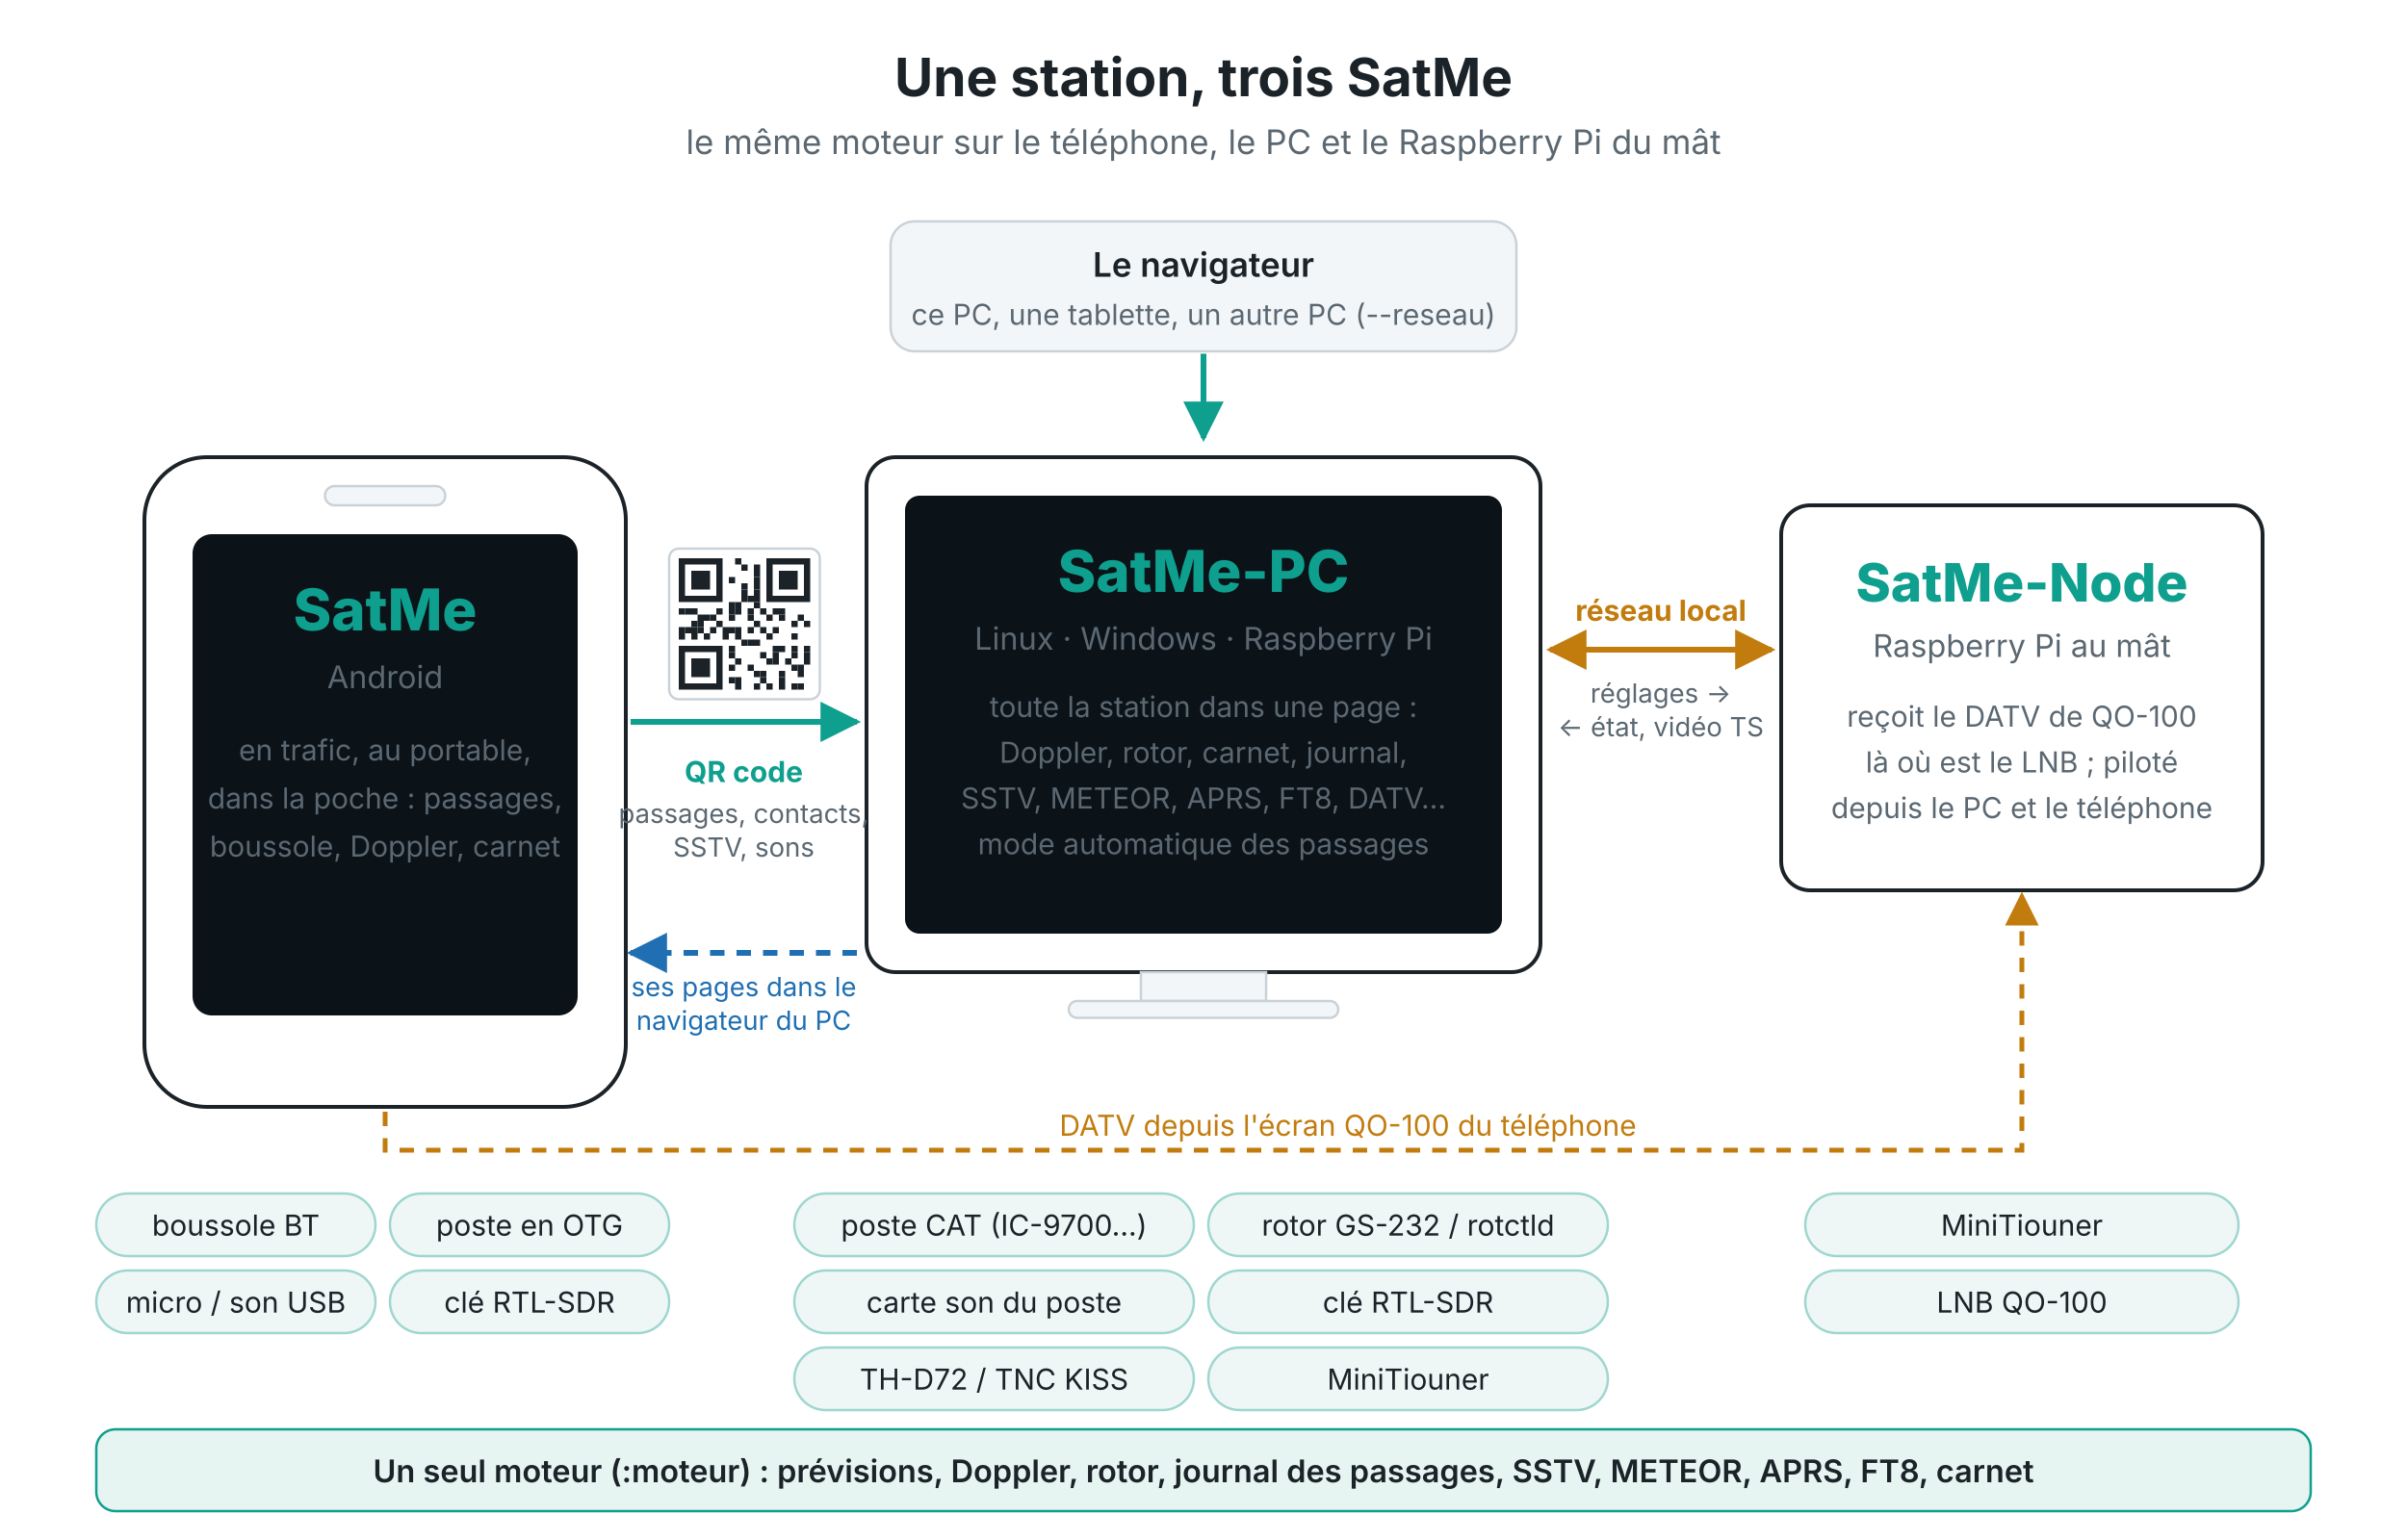
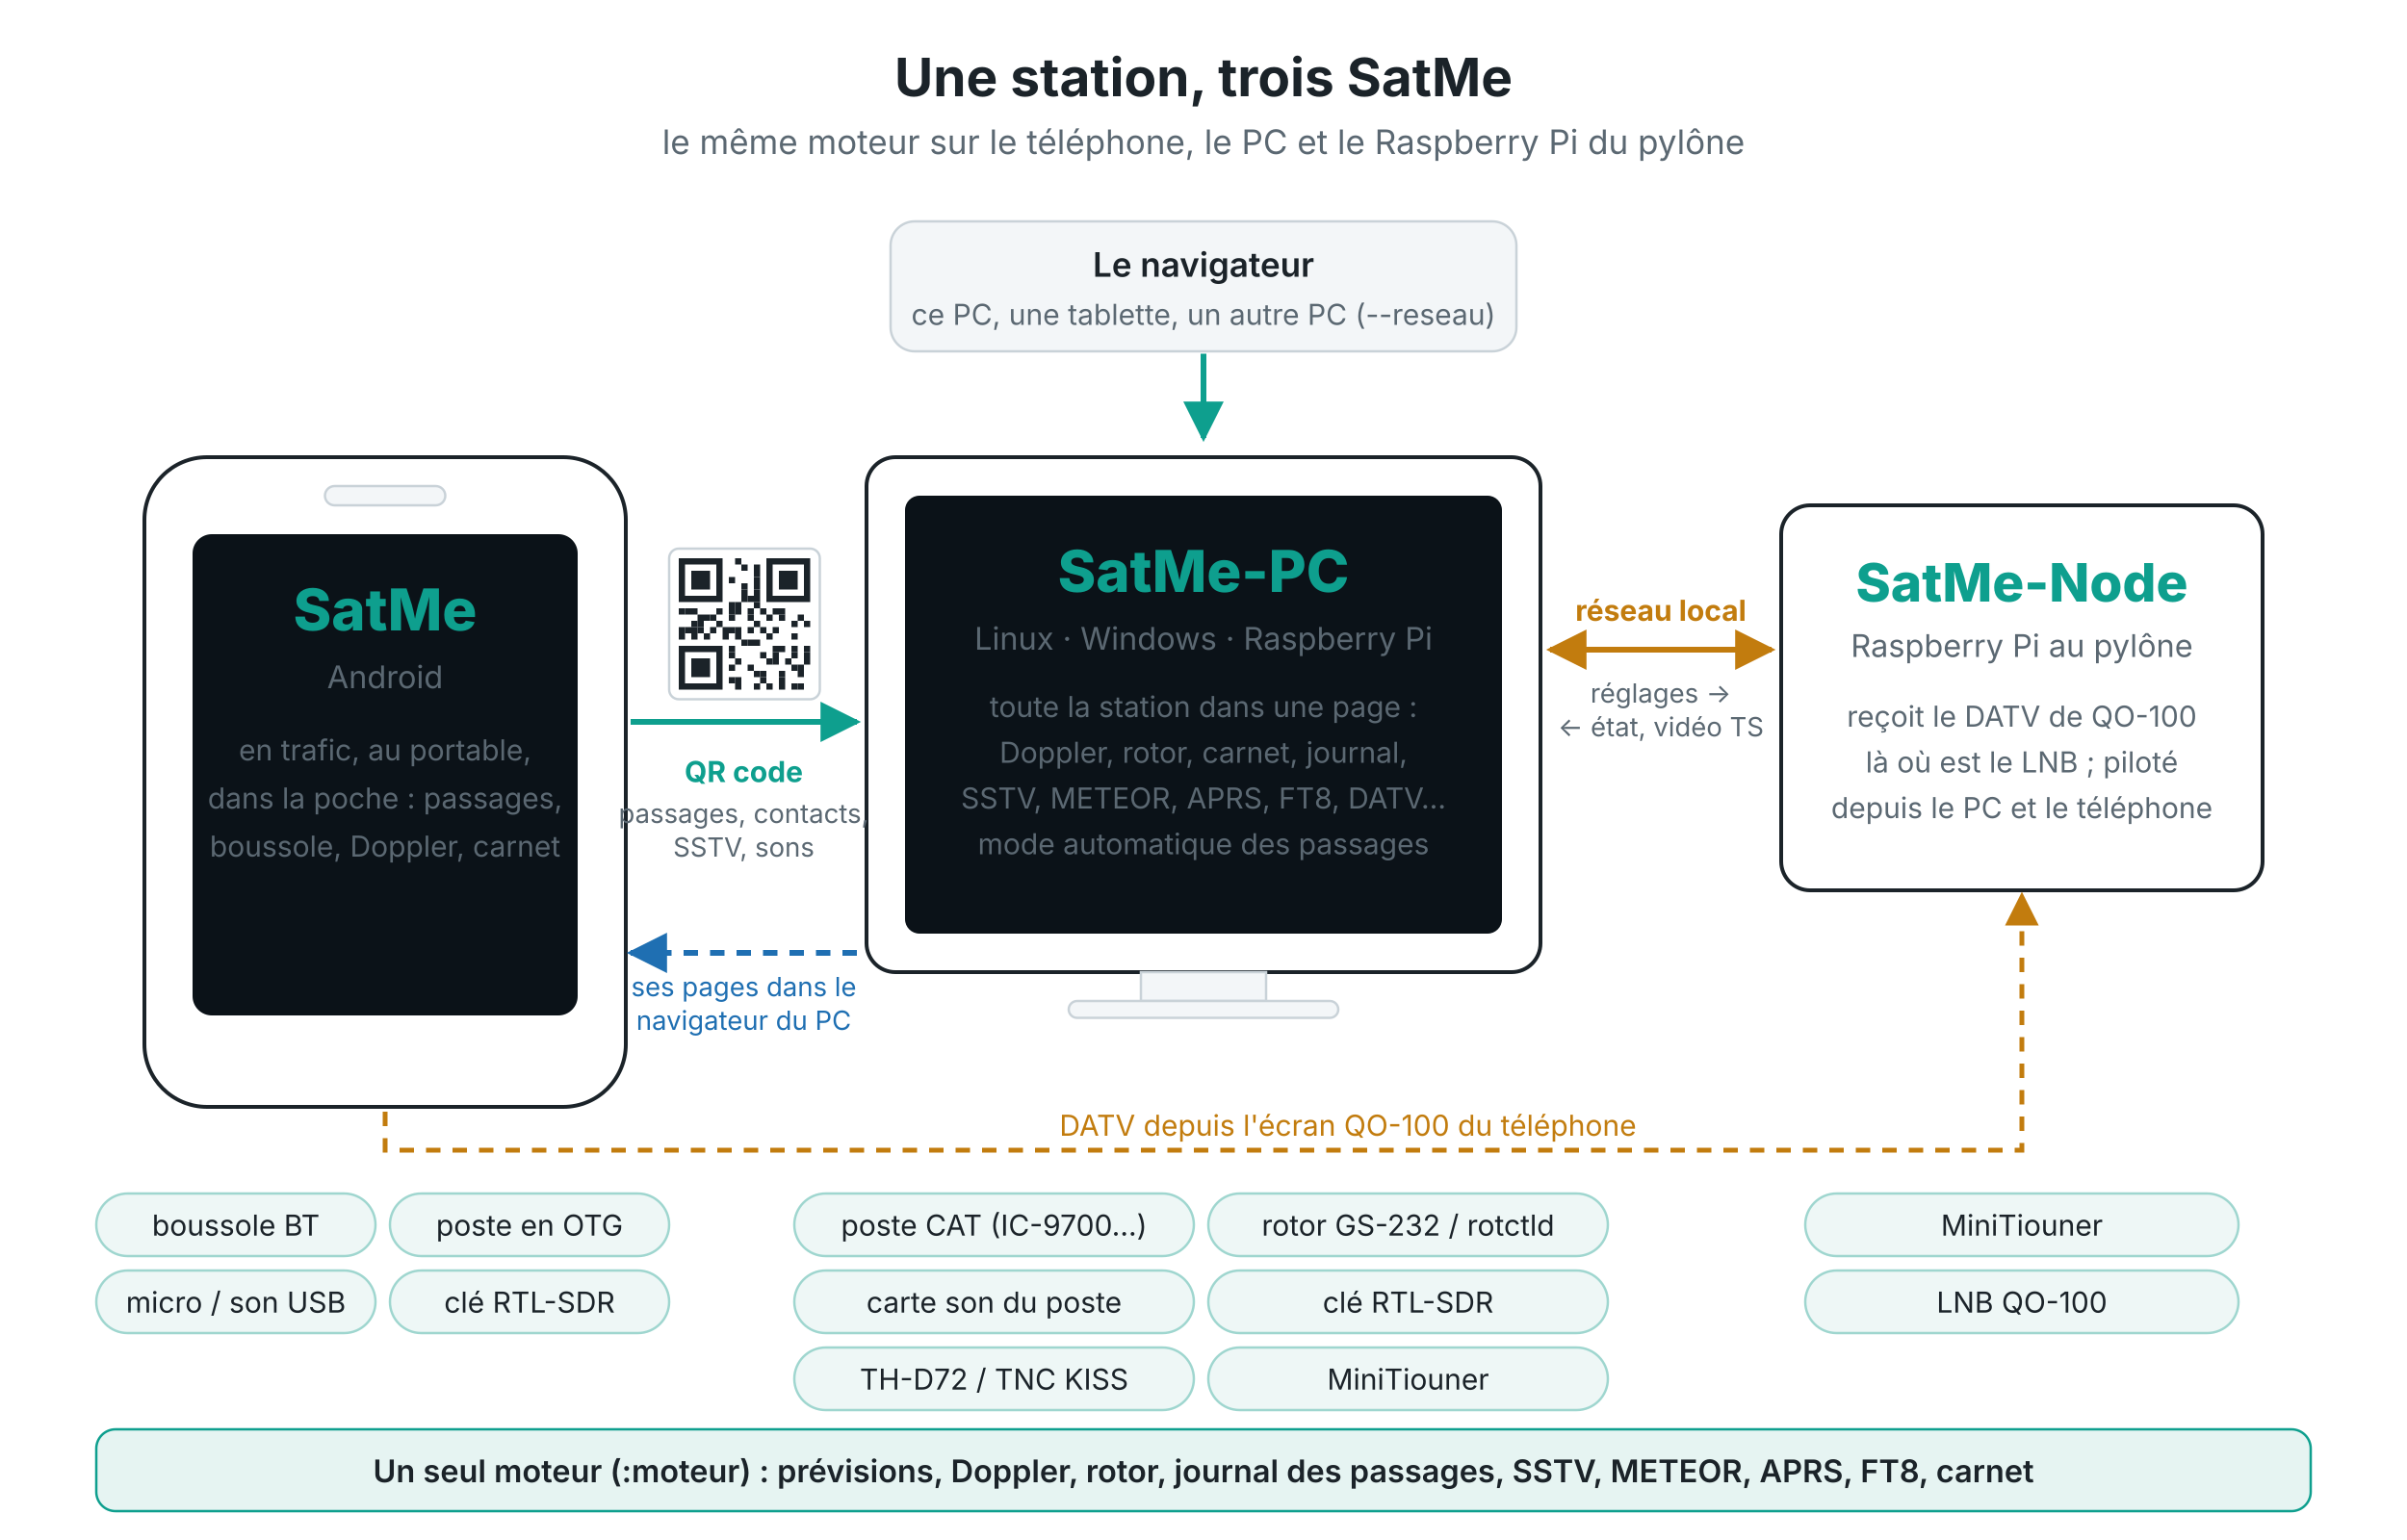
- <svg xmlns="http://www.w3.org/2000/svg" viewBox="0 0 1000 640" width="1000" height="640" role="img" aria-label="Les trois SatMe : SatMe sur le téléphone Android, SatMe-PC sur un PC Linux, Windows ou un Raspberry Pi, et SatMe-Node sur un Raspberry Pi au pied du mât. Le téléphone rejoint le PC en scannant un QR code : ses passages, contacts, images SSTV et sons arrivent sur le PC. Le PC pilote le node par le réseau. Les trois partagent le même moteur.">
+ <svg xmlns="http://www.w3.org/2000/svg" viewBox="0 0 1000 640" width="1000" height="640" role="img" aria-label="Les trois SatMe : SatMe sur le téléphone Android, SatMe-PC sur un PC Linux, Windows ou un Raspberry Pi, et SatMe-Node sur un Raspberry Pi au pied du pylône. Le téléphone rejoint le PC en scannant un QR code : ses passages, contacts, images SSTV et sons arrivent sur le PC. Le PC pilote le node par le réseau. Les trois partagent le même moteur.">
  <style>
  text{font-family:Inter,Segoe UI,Helvetica,Arial,sans-serif}
  .bg{fill:#ffffff} .box{fill:#ffffff;stroke:#1b2329;stroke-width:1.6} .soft{fill:#f3f6f8;stroke:#c9d2d8}
  .t{fill:#1b2329;font-family:Inter,Segoe UI,Helvetica,Arial,sans-serif} .m{fill:#5b6872;font-family:Inter,Segoe UI,Helvetica,Arial,sans-serif}
  .acc{fill:#0e9f8e} .accs{stroke:#0e9f8e} .amb{fill:#c27c0e} .ambs{stroke:#c27c0e} .blu{fill:#1f6fb2} .blus{stroke:#1f6fb2}
  .chip{fill:#eef7f6;stroke:#9fd6cf} .ribbon{fill:#e6f4f2;stroke:#0e9f8e} .qr{fill:#1b2329} .scr{fill:#0b1218}
  @media (prefers-color-scheme: dark){
    .bg{fill:#0d1117} .box{fill:#161b22;stroke:#e3e9ed} .soft{fill:#1c232c;stroke:#3d4a55}
    .t{fill:#e3e9ed} .m{fill:#97a4ad}
    .acc{fill:#3ddcc4} .accs{stroke:#3ddcc4} .amb{fill:#f2b84b} .ambs{stroke:#f2b84b} .blu{fill:#5aa7e8} .blus{stroke:#5aa7e8}
    .chip{fill:#13282a;stroke:#2f6f68} .ribbon{fill:#10221f;stroke:#3ddcc4} .qr{fill:#e3e9ed} .scr{fill:#0b1218}
  }
</style>
  <defs>
    <marker id="ma" viewBox="0 0 10 10" refX="9" refY="5" markerWidth="7" markerHeight="7" orient="auto-start-reverse">
      <path d="M0,0 L10,5 L0,10 z" class="acc" />
    </marker>
    <marker id="mas" viewBox="0 0 10 10" refX="9" refY="5" markerWidth="7" markerHeight="7" orient="auto-start-reverse">
      <path d="M0,0 L10,5 L0,10 z" class="acc" />
    </marker>
    <marker id="mb" viewBox="0 0 10 10" refX="9" refY="5" markerWidth="7" markerHeight="7" orient="auto-start-reverse">
      <path d="M0,0 L10,5 L0,10 z" class="blu" />
    </marker>
    <marker id="mbs" viewBox="0 0 10 10" refX="9" refY="5" markerWidth="7" markerHeight="7" orient="auto-start-reverse">
      <path d="M0,0 L10,5 L0,10 z" class="blu" />
    </marker>
    <marker id="mc" viewBox="0 0 10 10" refX="9" refY="5" markerWidth="7" markerHeight="7" orient="auto-start-reverse">
      <path d="M0,0 L10,5 L0,10 z" class="amb" />
    </marker>
    <marker id="mcs" viewBox="0 0 10 10" refX="9" refY="5" markerWidth="7" markerHeight="7" orient="auto-start-reverse">
      <path d="M0,0 L10,5 L0,10 z" class="amb" />
    </marker>
  </defs>
  <rect width="1000" height="640" class="bg" />
  <text x="500.0" y="40" class="t" font-size="22" text-anchor="middle" font-weight="700">Une station, trois SatMe</text>
-   <text x="500.0" y="64" class="m" font-size="14" text-anchor="middle" font-weight="400">le même moteur sur le téléphone, le PC et le Raspberry Pi du mât</text>
+   <text x="500.0" y="64" class="m" font-size="14" text-anchor="middle" font-weight="400">le même moteur sur le téléphone, le PC et le Raspberry Pi du pylône</text>
  <rect x="370" y="92" width="260" height="54" rx="10" class="soft" />
  <text x="500" y="115" class="t" font-size="14" text-anchor="middle" font-weight="600">Le navigateur</text>
  <text x="500" y="135" class="m" font-size="12" text-anchor="middle" font-weight="400">ce PC, une tablette, un autre PC (--reseau)</text>
  <line x1="500" y1="147" x2="500" y2="182" class="accs" stroke-width="2.4" marker-end="url(#ma)" />
  <rect x="60" y="190" width="200" height="270" rx="26" class="box" />
  <rect x="80" y="222" width="160" height="200" rx="8" class="scr" />
  <rect x="135" y="202" width="50" height="8" rx="4" class="soft" />
  <text x="160" y="262" class="acc" font-size="24" text-anchor="middle" font-weight="800">SatMe</text>
  <text x="160" y="286" class="m" font-size="13" text-anchor="middle" font-weight="400">Android</text>
  <text x="160" y="316" class="m" font-size="12" text-anchor="middle" font-weight="400">en trafic, au portable,</text>
  <text x="160" y="336" class="m" font-size="12" text-anchor="middle" font-weight="400">dans la poche : passages,</text>
  <text x="160" y="356" class="m" font-size="12" text-anchor="middle" font-weight="400">boussole, Doppler, carnet</text>
  <rect x="360" y="190" width="280" height="214" rx="12" class="box" />
  <rect x="376" y="206" width="248" height="182" rx="6" class="scr" />
  <rect x="474" y="404" width="52" height="12" class="soft" />
  <rect x="444" y="416" width="112" height="7" rx="3.5" class="soft" />
  <text x="500" y="246" class="acc" font-size="24" text-anchor="middle" font-weight="800">SatMe-PC</text>
  <text x="500" y="270" class="m" font-size="13" text-anchor="middle" font-weight="400">Linux · Windows · Raspberry Pi</text>
  <text x="500" y="298" class="m" font-size="12" text-anchor="middle" font-weight="400">toute la station dans une page :</text>
  <text x="500" y="317" class="m" font-size="12" text-anchor="middle" font-weight="400">Doppler, rotor, carnet, journal,</text>
  <text x="500" y="336" class="m" font-size="12" text-anchor="middle" font-weight="400">SSTV, METEOR, APRS, FT8, DATV…</text>
  <text x="500" y="355" class="m" font-size="12" text-anchor="middle" font-weight="400">mode automatique des passages</text>
  <rect x="740" y="210" width="200" height="160" rx="12" class="box" />
  <text x="840" y="250" class="acc" font-size="22" text-anchor="middle" font-weight="800">SatMe-Node</text>
-   <text x="840" y="273" class="m" font-size="13" text-anchor="middle" font-weight="400">Raspberry Pi au mât</text>
+   <text x="840" y="273" class="m" font-size="13" text-anchor="middle" font-weight="400">Raspberry Pi au pylône</text>
  <text x="840" y="302" class="m" font-size="12" text-anchor="middle" font-weight="400">reçoit le DATV de QO-100</text>
  <text x="840" y="321" class="m" font-size="12" text-anchor="middle" font-weight="400">là où est le LNB ; piloté</text>
  <text x="840" y="340" class="m" font-size="12" text-anchor="middle" font-weight="400">depuis le PC et le téléphone</text>
  <line x1="262" y1="300" x2="356" y2="300" class="accs" stroke-width="2.4" marker-end="url(#ma)" />
  <rect x="278" y="228" width="62.6" height="62.6" rx="4" fill="#ffffff" stroke="#c9d2d8" />
  <rect x="282.0" y="232.0" width="18.2" height="18.2" class="qr" />
  <rect x="284.6" y="234.6" width="13.0" height="13.0" fill="#ffffff" />
  <rect x="287.2" y="237.2" width="7.8" height="7.8" class="qr" />
  <rect x="318.4" y="232.0" width="18.2" height="18.2" class="qr" />
  <rect x="321.0" y="234.6" width="13.0" height="13.0" fill="#ffffff" />
  <rect x="323.6" y="237.2" width="7.8" height="7.8" class="qr" />
  <rect x="282.0" y="268.4" width="18.2" height="18.2" class="qr" />
  <rect x="284.6" y="271.0" width="13.0" height="13.0" fill="#ffffff" />
  <rect x="287.2" y="273.6" width="7.8" height="7.8" class="qr" />
  <rect x="282.0" y="252.8" width="2.6" height="2.6" class="qr" />
  <rect x="282.0" y="260.6" width="2.6" height="2.6" class="qr" />
  <rect x="282.0" y="263.2" width="2.6" height="2.6" class="qr" />
  <rect x="284.6" y="252.8" width="2.6" height="2.6" class="qr" />
  <rect x="284.6" y="260.6" width="2.6" height="2.6" class="qr" />
  <rect x="287.2" y="252.8" width="2.6" height="2.6" class="qr" />
  <rect x="287.2" y="258.0" width="2.6" height="2.6" class="qr" />
  <rect x="287.2" y="260.6" width="2.6" height="2.6" class="qr" />
  <rect x="287.2" y="263.2" width="2.6" height="2.6" class="qr" />
  <rect x="289.8" y="255.4" width="2.6" height="2.6" class="qr" />
  <rect x="289.8" y="258.0" width="2.6" height="2.6" class="qr" />
  <rect x="289.8" y="260.6" width="2.6" height="2.6" class="qr" />
  <rect x="292.4" y="255.4" width="2.6" height="2.6" class="qr" />
  <rect x="292.4" y="263.2" width="2.6" height="2.6" class="qr" />
  <rect x="295.0" y="255.4" width="2.6" height="2.6" class="qr" />
  <rect x="295.0" y="260.6" width="2.6" height="2.6" class="qr" />
  <rect x="297.6" y="252.8" width="2.6" height="2.6" class="qr" />
  <rect x="297.6" y="258.0" width="2.6" height="2.6" class="qr" />
  <rect x="300.2" y="260.6" width="2.6" height="2.6" class="qr" />
  <rect x="300.2" y="263.2" width="2.6" height="2.6" class="qr" />
  <rect x="302.8" y="239.8" width="2.6" height="2.6" class="qr" />
  <rect x="302.8" y="250.2" width="2.6" height="2.6" class="qr" />
  <rect x="302.8" y="252.8" width="2.6" height="2.6" class="qr" />
  <rect x="302.8" y="255.4" width="2.6" height="2.6" class="qr" />
  <rect x="302.8" y="260.6" width="2.6" height="2.6" class="qr" />
  <rect x="302.8" y="268.4" width="2.6" height="2.6" class="qr" />
  <rect x="302.8" y="271.0" width="2.6" height="2.6" class="qr" />
  <rect x="302.8" y="276.2" width="2.6" height="2.6" class="qr" />
  <rect x="302.8" y="281.4" width="2.6" height="2.6" class="qr" />
  <rect x="305.4" y="232.0" width="2.6" height="2.6" class="qr" />
  <rect x="305.4" y="250.2" width="2.6" height="2.6" class="qr" />
  <rect x="305.4" y="252.8" width="2.6" height="2.6" class="qr" />
  <rect x="305.4" y="260.6" width="2.6" height="2.6" class="qr" />
  <rect x="305.4" y="263.2" width="2.6" height="2.6" class="qr" />
  <rect x="305.4" y="273.6" width="2.6" height="2.6" class="qr" />
  <rect x="305.4" y="281.4" width="2.6" height="2.6" class="qr" />
  <rect x="305.4" y="284.0" width="2.6" height="2.6" class="qr" />
  <rect x="308.0" y="234.6" width="2.6" height="2.6" class="qr" />
  <rect x="308.0" y="242.4" width="2.6" height="2.6" class="qr" />
  <rect x="308.0" y="245.0" width="2.6" height="2.6" class="qr" />
  <rect x="308.0" y="247.6" width="2.6" height="2.6" class="qr" />
  <rect x="308.0" y="265.8" width="2.6" height="2.6" class="qr" />
  <rect x="310.6" y="247.6" width="2.6" height="2.6" class="qr" />
  <rect x="310.6" y="252.8" width="2.6" height="2.6" class="qr" />
  <rect x="310.6" y="255.4" width="2.6" height="2.6" class="qr" />
  <rect x="310.6" y="260.6" width="2.6" height="2.6" class="qr" />
  <rect x="310.6" y="265.8" width="2.6" height="2.6" class="qr" />
  <rect x="310.6" y="276.2" width="2.6" height="2.6" class="qr" />
  <rect x="313.2" y="234.6" width="2.6" height="2.6" class="qr" />
  <rect x="313.2" y="237.2" width="2.6" height="2.6" class="qr" />
  <rect x="313.2" y="239.8" width="2.6" height="2.6" class="qr" />
  <rect x="313.2" y="242.4" width="2.6" height="2.6" class="qr" />
  <rect x="313.2" y="245.0" width="2.6" height="2.6" class="qr" />
  <rect x="313.2" y="247.6" width="2.6" height="2.6" class="qr" />
  <rect x="313.2" y="250.2" width="2.6" height="2.6" class="qr" />
  <rect x="313.2" y="258.0" width="2.6" height="2.6" class="qr" />
  <rect x="313.2" y="265.8" width="2.6" height="2.6" class="qr" />
  <rect x="313.2" y="278.8" width="2.6" height="2.6" class="qr" />
  <rect x="313.2" y="284.0" width="2.6" height="2.6" class="qr" />
  <rect x="315.8" y="252.8" width="2.6" height="2.6" class="qr" />
  <rect x="315.8" y="260.6" width="2.6" height="2.6" class="qr" />
  <rect x="315.8" y="271.0" width="2.6" height="2.6" class="qr" />
  <rect x="315.8" y="278.8" width="2.6" height="2.6" class="qr" />
  <rect x="315.8" y="281.4" width="2.6" height="2.6" class="qr" />
  <rect x="318.4" y="255.4" width="2.6" height="2.6" class="qr" />
  <rect x="318.4" y="263.2" width="2.6" height="2.6" class="qr" />
  <rect x="318.4" y="273.6" width="2.6" height="2.6" class="qr" />
  <rect x="318.4" y="284.0" width="2.6" height="2.6" class="qr" />
  <rect x="321.0" y="252.8" width="2.6" height="2.6" class="qr" />
  <rect x="321.0" y="260.6" width="2.6" height="2.6" class="qr" />
  <rect x="321.0" y="268.4" width="2.6" height="2.6" class="qr" />
  <rect x="321.0" y="271.0" width="2.6" height="2.6" class="qr" />
  <rect x="321.0" y="273.6" width="2.6" height="2.6" class="qr" />
  <rect x="323.6" y="252.8" width="2.6" height="2.6" class="qr" />
  <rect x="323.6" y="255.4" width="2.6" height="2.6" class="qr" />
  <rect x="323.6" y="268.4" width="2.6" height="2.6" class="qr" />
  <rect x="323.6" y="278.8" width="2.6" height="2.6" class="qr" />
  <rect x="323.6" y="281.4" width="2.6" height="2.6" class="qr" />
  <rect x="323.6" y="284.0" width="2.6" height="2.6" class="qr" />
  <rect x="326.2" y="273.6" width="2.6" height="2.6" class="qr" />
  <rect x="328.8" y="258.0" width="2.6" height="2.6" class="qr" />
  <rect x="328.8" y="263.2" width="2.6" height="2.6" class="qr" />
  <rect x="328.8" y="268.4" width="2.6" height="2.6" class="qr" />
  <rect x="328.8" y="271.0" width="2.6" height="2.6" class="qr" />
  <rect x="328.8" y="276.2" width="2.6" height="2.6" class="qr" />
  <rect x="328.8" y="284.0" width="2.6" height="2.6" class="qr" />
  <rect x="331.4" y="255.4" width="2.6" height="2.6" class="qr" />
  <rect x="331.4" y="276.2" width="2.6" height="2.6" class="qr" />
  <rect x="331.4" y="278.8" width="2.6" height="2.6" class="qr" />
  <rect x="331.4" y="284.0" width="2.6" height="2.6" class="qr" />
  <rect x="334.0" y="258.0" width="2.6" height="2.6" class="qr" />
  <rect x="334.0" y="268.4" width="2.6" height="2.6" class="qr" />
  <rect x="334.0" y="271.0" width="2.6" height="2.6" class="qr" />
  <rect x="334.0" y="273.6" width="2.6" height="2.6" class="qr" />
  <text x="309" y="325" class="acc" font-size="12" text-anchor="middle" font-weight="700">QR code</text>
  <text x="309" y="342" class="m" font-size="11" text-anchor="middle" font-weight="400">passages, contacts,</text>
  <text x="309" y="356" class="m" font-size="11" text-anchor="middle" font-weight="400">SSTV, sons</text>
  <line x1="356" y1="396" x2="262" y2="396" class="blus" stroke-width="2.4" stroke-dasharray="6 5" marker-end="url(#mb)" />
  <text x="309" y="414" class="blu" font-size="11" text-anchor="middle" font-weight="400">ses pages dans le</text>
  <text x="309" y="428" class="blu" font-size="11" text-anchor="middle" font-weight="400">navigateur du PC</text>
  <line x1="644" y1="270" x2="736" y2="270" class="ambs" stroke-width="2.4" marker-end="url(#mc)" marker-start="url(#mcs)" />
  <text x="690" y="258" class="amb" font-size="12" text-anchor="middle" font-weight="700">réseau local</text>
  <text x="690" y="292" class="m" font-size="11" text-anchor="middle" font-weight="400">réglages →</text>
  <text x="690" y="306" class="m" font-size="11" text-anchor="middle" font-weight="400">← état, vidéo TS</text>
  <path d="M160,462 L160,478 L840,478 L840,372" fill="none" class="ambs" stroke-width="2" stroke-dasharray="6 5" marker-end="url(#mc)" />
  <text x="560" y="472" class="amb" font-size="12" text-anchor="middle" font-weight="400">DATV depuis l'écran QO-100 du téléphone</text>
  <rect x="40" y="496" width="116" height="26" rx="13" class="chip" />
  <text x="98.0" y="513.5" class="t" font-size="12" text-anchor="middle" font-weight="400">boussole BT</text>
  <rect x="162" y="496" width="116" height="26" rx="13" class="chip" />
  <text x="220.0" y="513.5" class="t" font-size="12" text-anchor="middle" font-weight="400">poste en OTG</text>
  <rect x="40" y="528" width="116" height="26" rx="13" class="chip" />
  <text x="98.0" y="545.5" class="t" font-size="12" text-anchor="middle" font-weight="400">micro / son USB</text>
  <rect x="162" y="528" width="116" height="26" rx="13" class="chip" />
  <text x="220.0" y="545.5" class="t" font-size="12" text-anchor="middle" font-weight="400">clé RTL-SDR</text>
  <rect x="330" y="496" width="166" height="26" rx="13" class="chip" />
  <text x="413.0" y="513.5" class="t" font-size="12" text-anchor="middle" font-weight="400">poste CAT (IC-9700…)</text>
  <rect x="502" y="496" width="166" height="26" rx="13" class="chip" />
  <text x="585.0" y="513.5" class="t" font-size="12" text-anchor="middle" font-weight="400">rotor GS-232 / rotctld</text>
  <rect x="330" y="528" width="166" height="26" rx="13" class="chip" />
  <text x="413.0" y="545.5" class="t" font-size="12" text-anchor="middle" font-weight="400">carte son du poste</text>
  <rect x="502" y="528" width="166" height="26" rx="13" class="chip" />
  <text x="585.0" y="545.5" class="t" font-size="12" text-anchor="middle" font-weight="400">clé RTL-SDR</text>
  <rect x="330" y="560" width="166" height="26" rx="13" class="chip" />
  <text x="413.0" y="577.5" class="t" font-size="12" text-anchor="middle" font-weight="400">TH-D72 / TNC KISS</text>
  <rect x="502" y="560" width="166" height="26" rx="13" class="chip" />
  <text x="585.0" y="577.5" class="t" font-size="12" text-anchor="middle" font-weight="400">MiniTiouner</text>
  <rect x="750" y="496" width="180" height="26" rx="13" class="chip" />
  <text x="840.0" y="513.5" class="t" font-size="12" text-anchor="middle" font-weight="400">MiniTiouner</text>
  <rect x="750" y="528" width="180" height="26" rx="13" class="chip" />
  <text x="840.0" y="545.5" class="t" font-size="12" text-anchor="middle" font-weight="400">LNB QO-100</text>
  <rect x="40" y="594" width="920" height="34" rx="8" class="ribbon" />
  <text x="500" y="616" class="t" font-size="13" text-anchor="middle" font-weight="600">Un seul moteur (:moteur) : prévisions, Doppler, rotor, journal des passages, SSTV, METEOR, APRS, FT8, carnet</text>
</svg>
